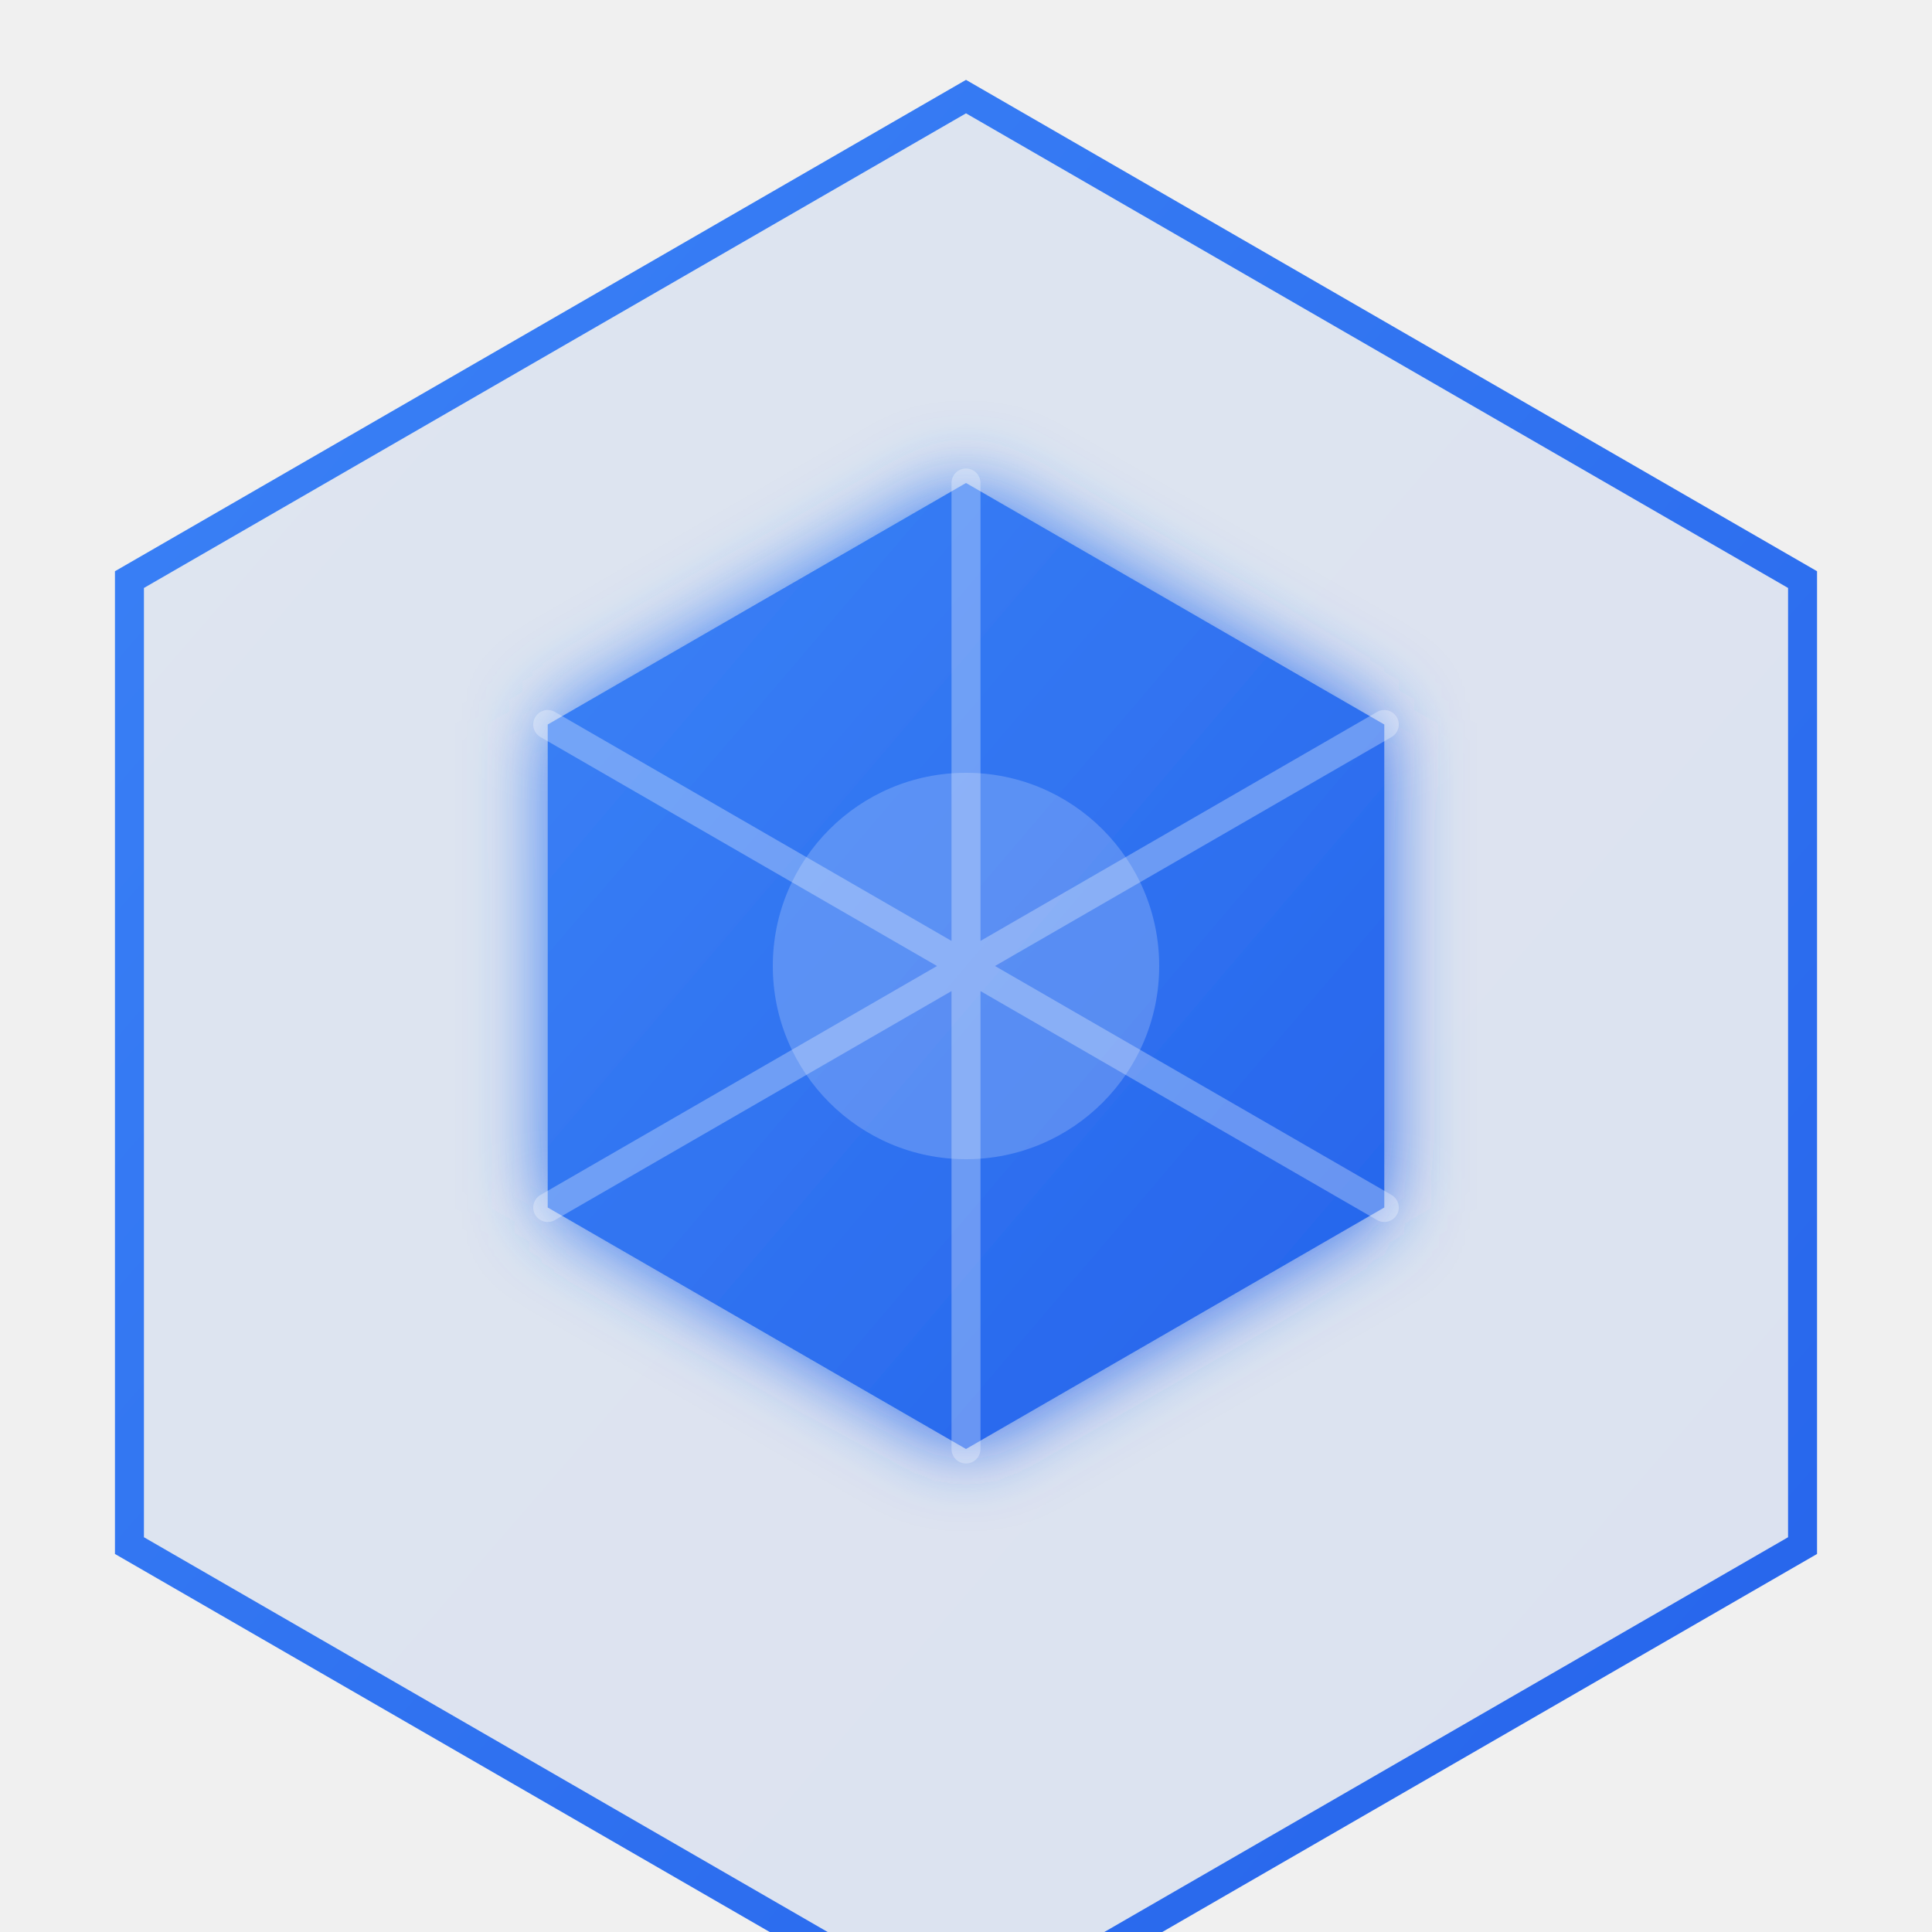
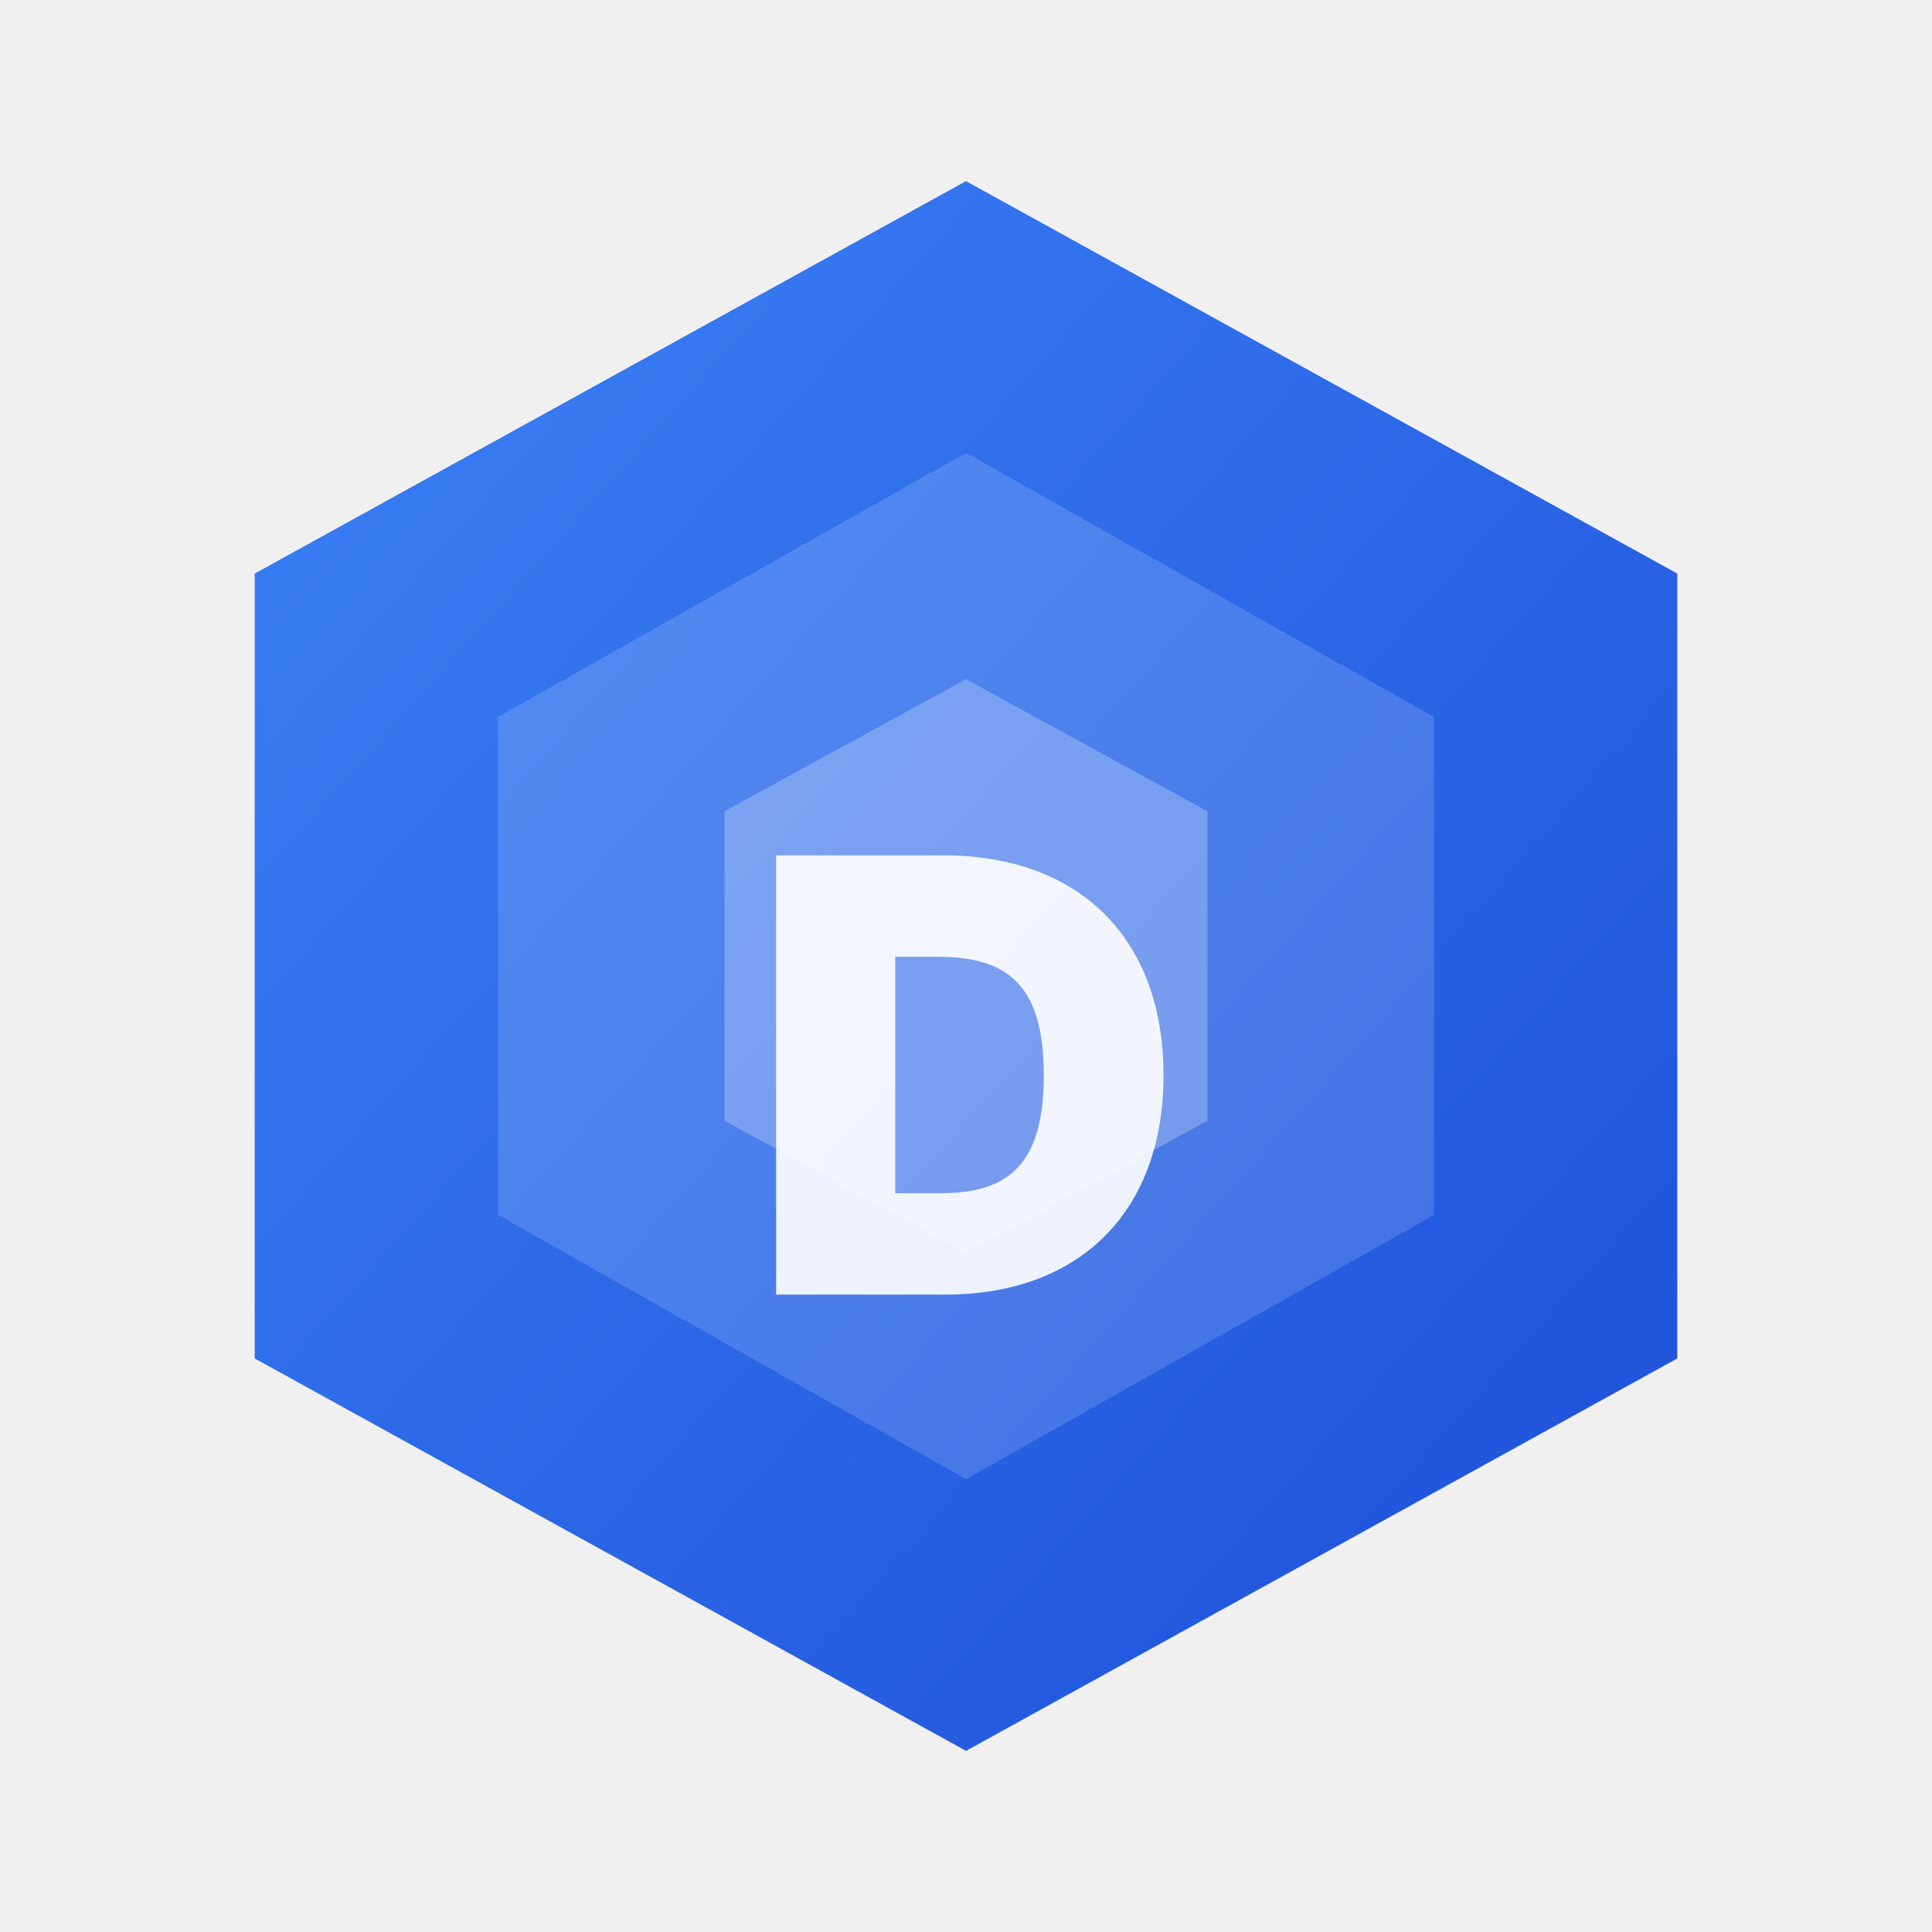
- <svg xmlns="http://www.w3.org/2000/svg" width="100" height="100" viewBox="0 0 100 100" fill="none">
+ <svg xmlns="http://www.w3.org/2000/svg" width="512" height="512" viewBox="0 0 512 512" fill="none">
  <defs>
-     <linearGradient id="logo-grad" x1="0%" y1="0%" x2="100%" y2="100%">
+     <linearGradient id="logo-gradient" x1="0%" y1="0%" x2="100%" y2="100%">
      <stop offset="0%" stop-color="#3b82f6" />
-       <stop offset="100%" stop-color="#2563eb" />
+       <stop offset="100%" stop-color="#1d4ed8" />
    </linearGradient>
-     <filter id="soft-glow" x="-20%" y="-20%" width="140%" height="140%">
-       <feGaussianBlur stdDeviation="2" result="blur" />
-       <feComposite in="SourceGraphic" in2="blur" operator="over" />
-     </filter>
  </defs>
-   <path d="M50 5L93.3 30V80L50 105L6.7 80V30L50 5Z" fill="url(#logo-grad)" fill-opacity="0.1" stroke="url(#logo-grad)" stroke-width="1.5" />
-   <path d="M50 25L71.65 37.5V62.5L50 75L28.35 62.5V37.5L50 25Z" fill="url(#logo-grad)" filter="url(#soft-glow)" />
-   <path d="M50 25V75M28.35 37.5L71.65 62.5M28.35 62.5L71.65 37.5" stroke="white" stroke-width="1.5" stroke-opacity="0.3" stroke-linecap="round" />
-   <circle cx="50" cy="50" r="10" fill="white" fill-opacity="0.2" />
+   <path d="M256 48L444.5 152V360L256 464L67.5 360V152L256 48Z" fill="url(#logo-gradient)" />
+   <path d="M256 120L380 190V322L256 392L132 322V190L256 120Z" fill="white" fill-opacity="0.15" />
+   <path d="M256 180L320 215V297L256 332L192 297V215L256 180Z" fill="white" fill-opacity="0.25" />
+   <text x="50%" y="55%" dominant-baseline="middle" text-anchor="middle" font-family="Inter, sans-serif" font-weight="900" font-size="160" fill="white" style="opacity: 0.9">D</text>
</svg>
